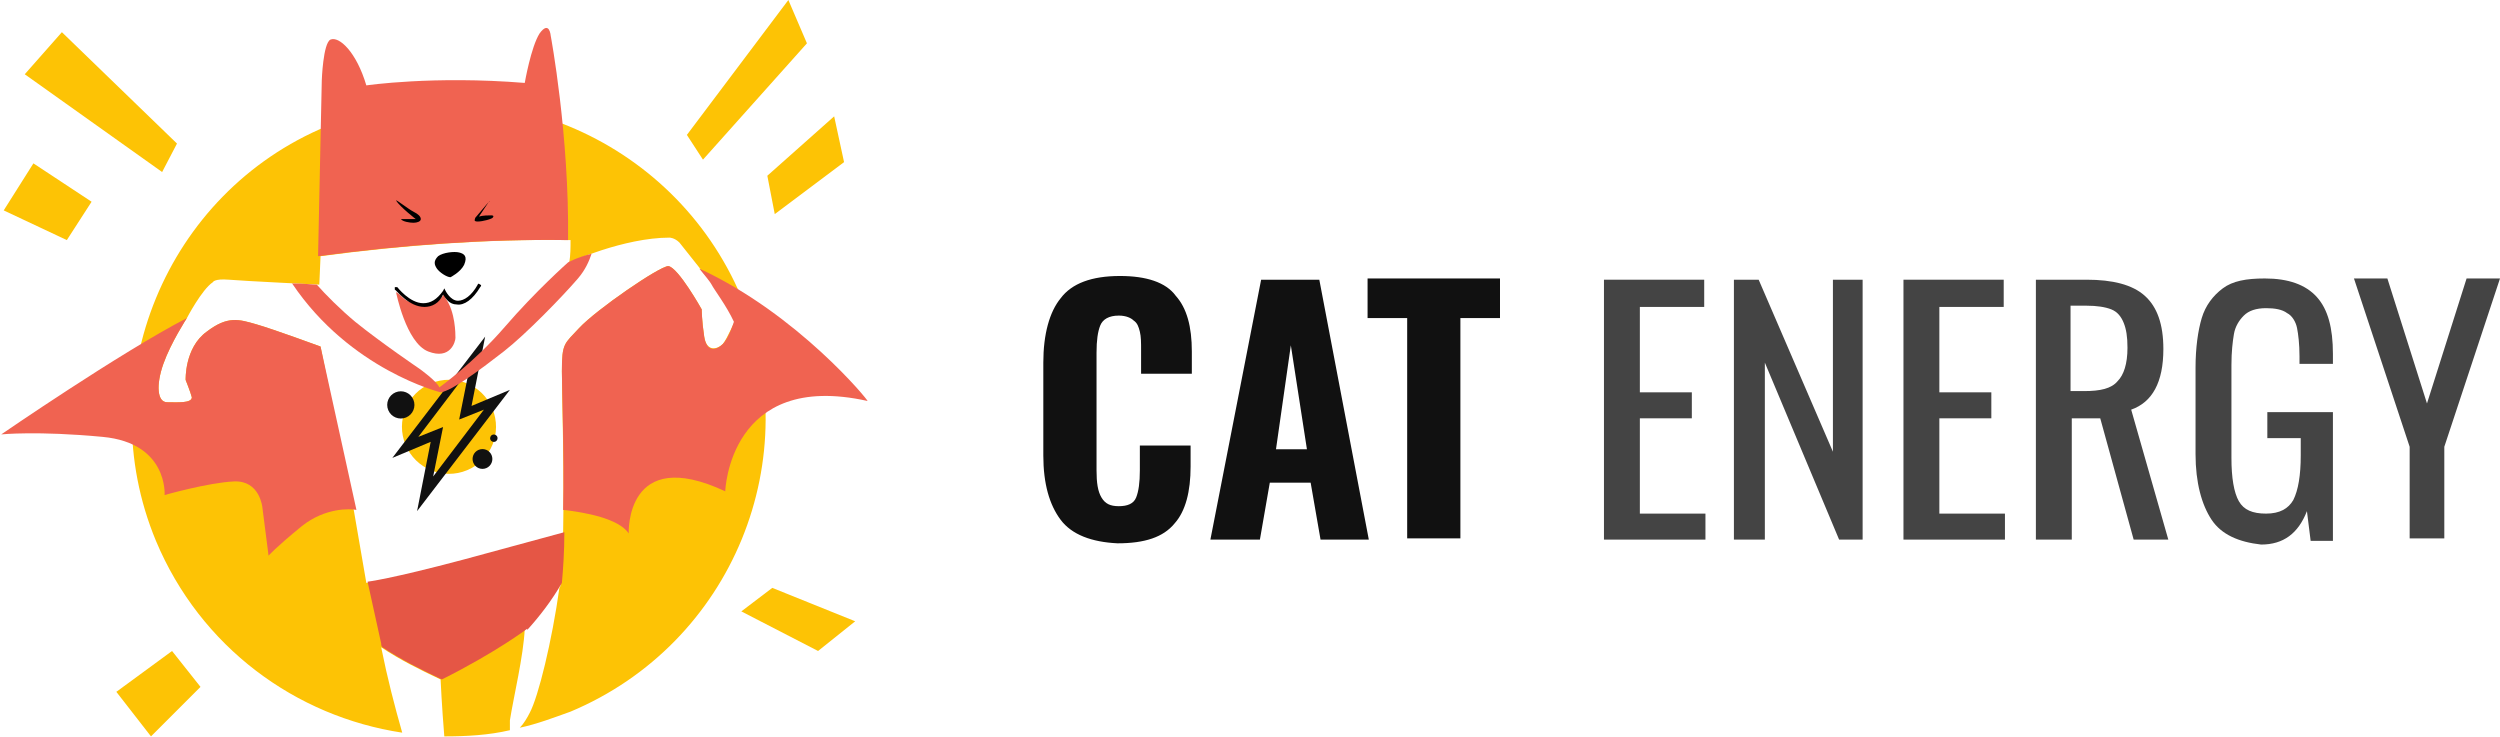
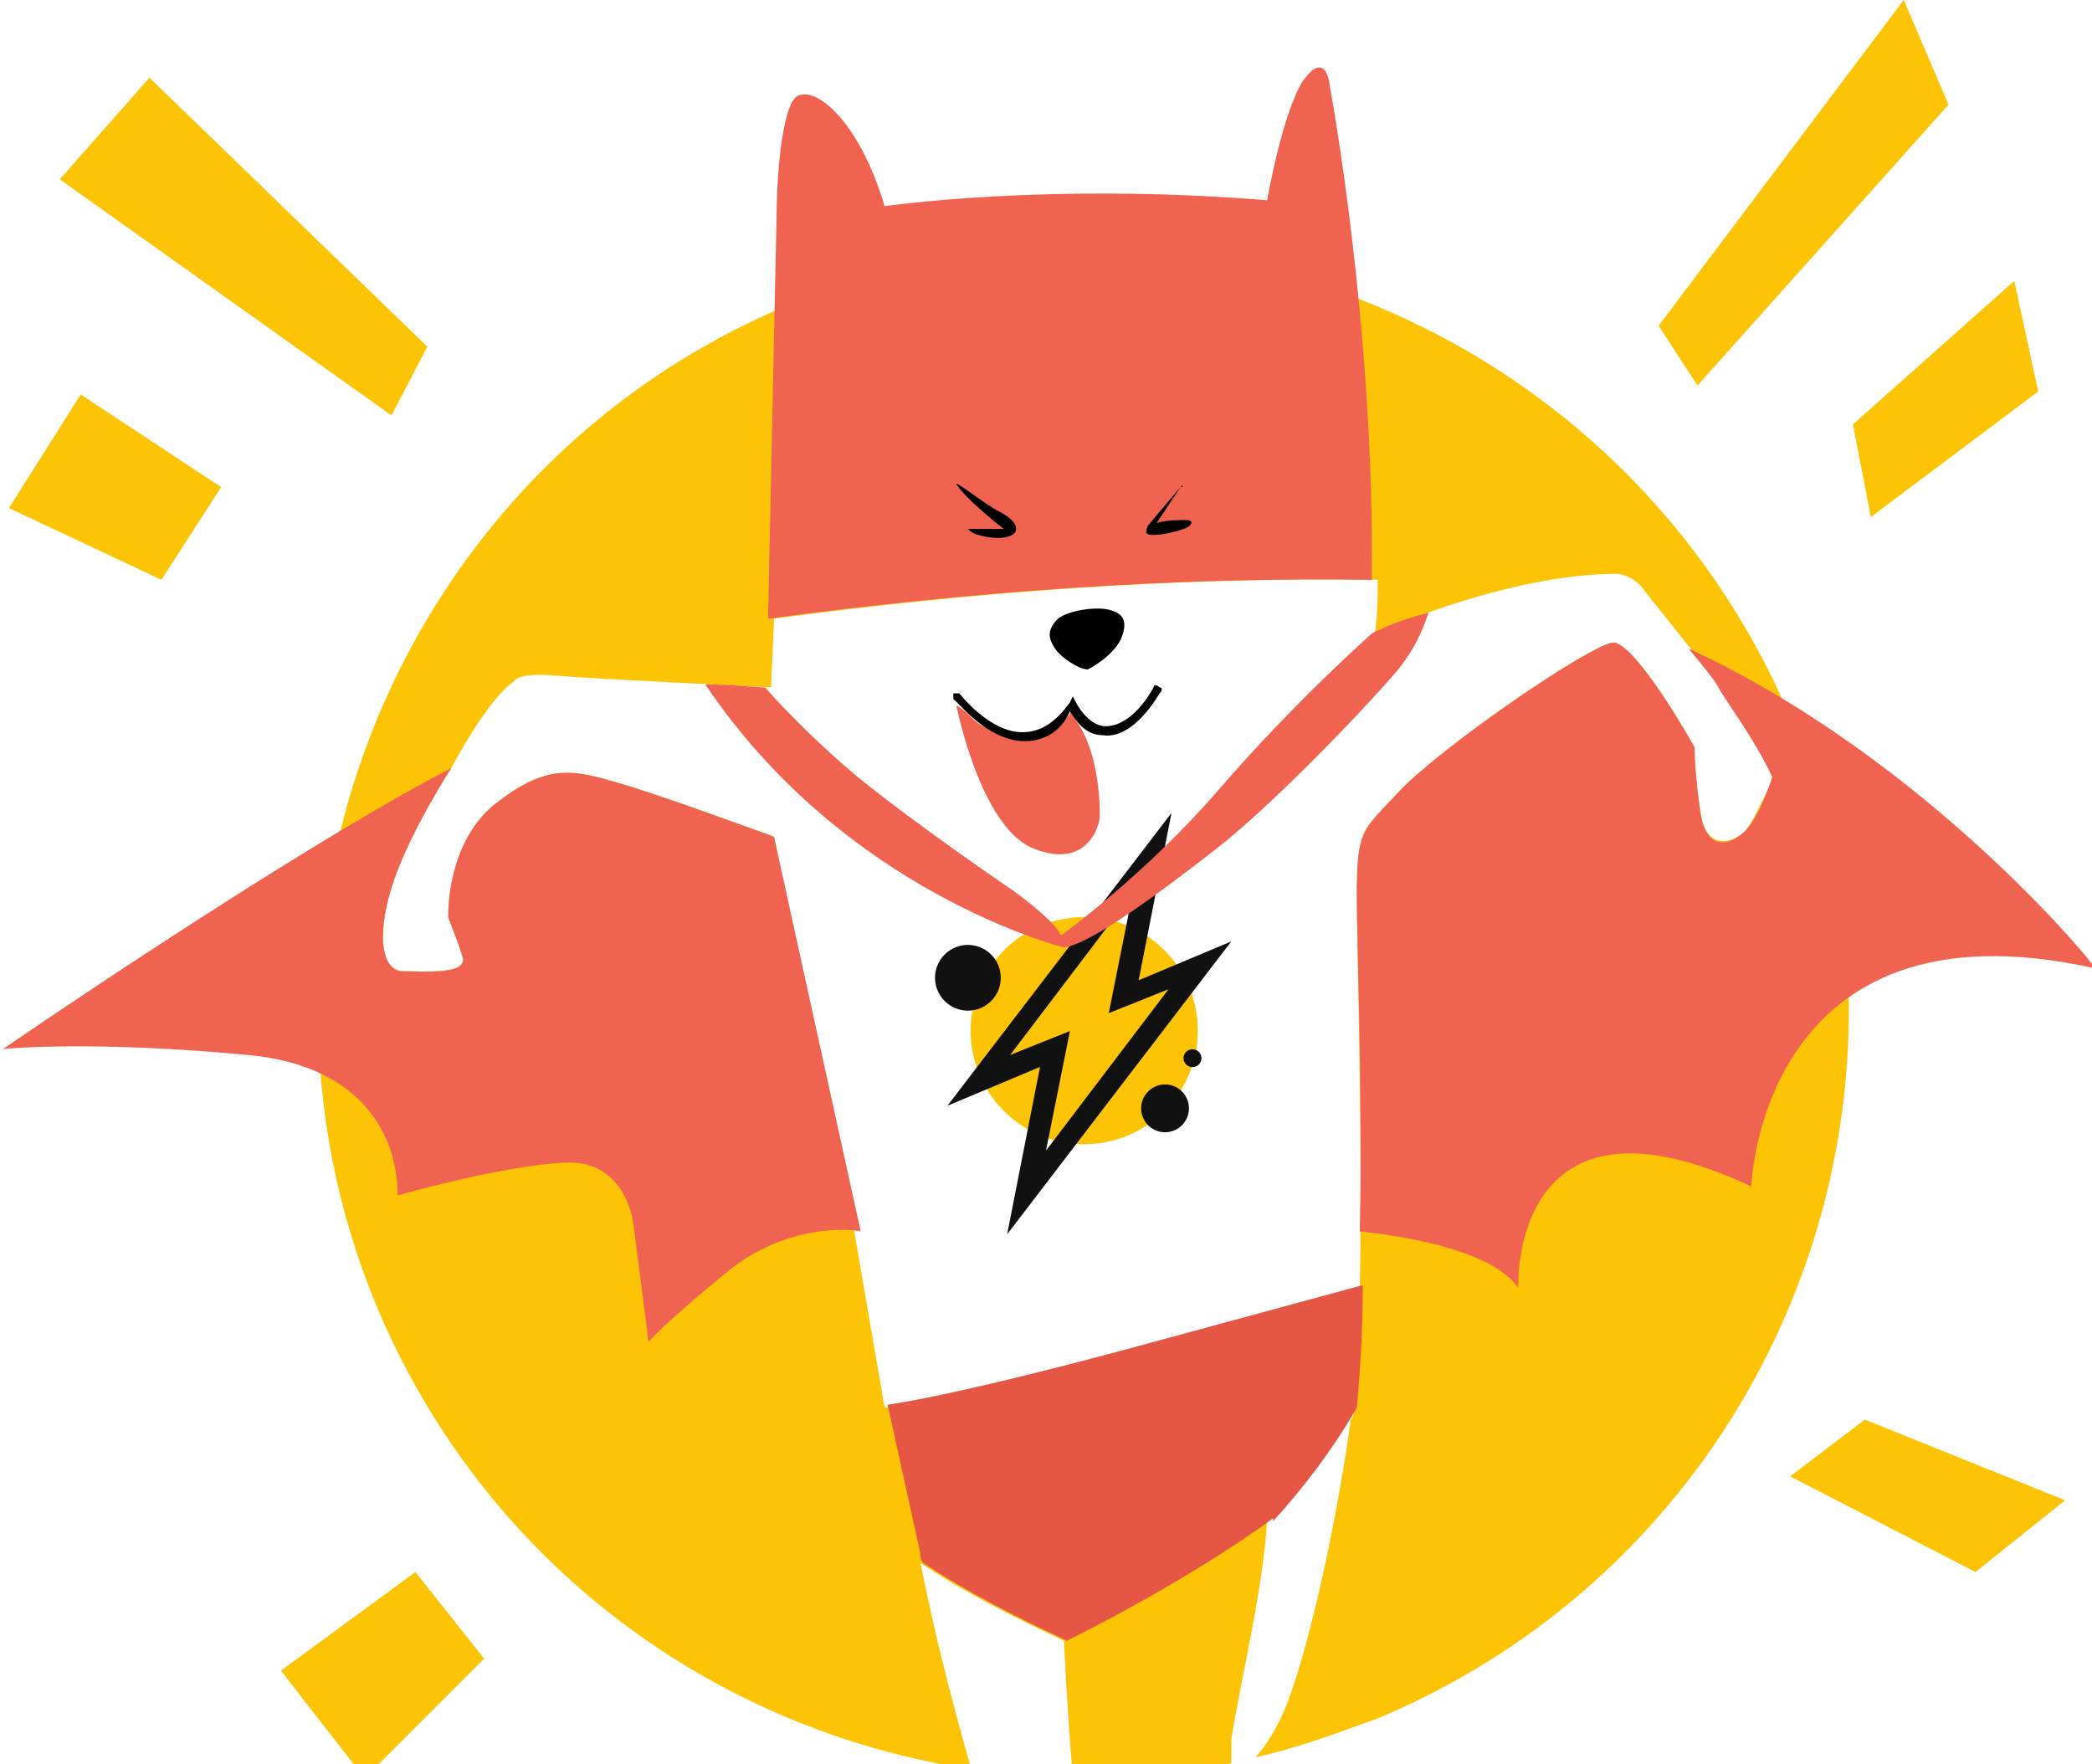
- <svg xmlns="http://www.w3.org/2000/svg" version="1.1" id="Layer_1" x="0px" y="0px" viewBox="0 0 202 59.5" style="enable-background:new 0 0 202 59.5;" xml:space="preserve">
+ <svg xmlns="http://www.w3.org/2000/svg" version="1.1" id="Layer_1" x="0px" y="0px" viewBox="0 0 70 59" style="enable-background:new 0 0 70 59;" xml:space="preserve">
  <style type="text/css">
    .st0 {
      fill: #FDC305;
    }
    .st1 {
      fill: #F06351;
    }
    .st2 {
      fill: #E55645;
    }
    .st3 {
      fill: #111111;
    }
    .st4 {
      fill: #444444;
    }
  </style>
  <path class="st0" d="M59.9,24c-5.5-13-20.5-19.2-33.5-13.8S7.2,30.7,12.6,43.7c3.6,8.6,11.3,14.2,19.9,15.5   c-0.6-2.1-1.2-4.4-1.7-6.9c1.5,1,3.1,1.8,4.8,2.6c0,0,0,0,0,0c0,0,0.1,2.2,0.3,4.6c1.8,0,3.6-0.1,5.3-0.5c0-0.2,0-0.4,0-0.8   c0.3-1.9,1.1-5.2,1.2-7.4c1.1-1.1,2.1-2.3,2.9-3.7c0,0,0,0,0,0c0,0.1,0,0.3-0.1,0.4c-0.6,4.3-1.7,8.8-2.4,10.1   c-0.2,0.4-0.5,0.9-0.8,1.2c1.4-0.3,2.7-0.8,4.1-1.3C59.2,52,65.3,37,59.9,24z M58.4,27.8c-0.4,0.4-1.3,0.7-1.5-0.6S56.7,25,56.7,25   s-1.9-3.4-2.7-3.5c-0.7,0-5.8,3.5-7.2,5c-1.2,1.3-1.4,1.2-1.4,3.5c0,1.7,0.2,8.2,0.1,13.1v0v0c0,0-2.2,0.6-8.1,2.2   c-6,1.6-7.8,1.8-7.8,1.8l-1-5.8c0,0,0,0,0,0c0,0,0,0,0,0c0,0,0,0,0,0c0,0,0,0,0,0c0,0,0,0,0,0c0,0,0,0,0,0L25.9,28   c0,0-3.8-1.4-5.2-1.8c-1.4-0.4-2.3-0.7-4,0.6c-1.8,1.3-1.7,3.9-1.7,3.9s0.4,1,0.5,1.4c0,0.5-1.2,0.4-2,0.4s-0.9-1.4-0.3-3.1   c0.6-1.7,1.9-3.7,1.9-3.7s1.2-2.3,2.1-2.9c0,0,0.1-0.3,1.3-0.2c1.1,0.1,7.3,0.4,7.3,0.4l0.1-2.3c6.7-0.9,13.5-1.4,20.2-1.3   c0,0.6,0,1.2-0.1,1.8c0,0,4.4-2,8.1-2c0,0,0.4,0,0.8,0.4c0.3,0.4,2.4,3,2.7,3.4c0.2,0.4,1.2,1.7,1.8,3C59.3,26,58.8,27.3,58.4,27.8z   " />
  <path class="st1" d="M56.5,21.7c0.5,0.6,0.9,1.1,1,1.3c0.2,0.4,1.2,1.7,1.8,3c0,0-0.4,1.3-0.9,1.8s-1.3,0.7-1.5-0.6S56.7,25,56.7,25   s-1.9-3.4-2.7-3.5c-0.7,0-5.8,3.5-7.2,5c-1.2,1.3-1.4,1.2-1.4,3.5c0,1.5,0.2,6.6,0.1,11.2c1.8,0.2,4.5,0.7,5.3,1.9   c0,0-0.3-7.2,7.8-3.4c0,0,0.3-9.8,11.5-7.3C70.2,32.4,64.5,25.4,56.5,21.7z" />
  <path class="st1" d="M45.9,19.4c0.1-8.5-1.4-16.5-1.4-16.5s-0.1-1.3-0.9-0.2c-0.7,1.1-1.2,4-1.2,4C35,6.1,29.6,6.9,29.6,6.9   c-0.8-2.7-2.2-4-2.9-3.7C26.1,3.5,26,6.5,26,6.5l-0.3,14.2C32.4,19.8,39.2,19.3,45.9,19.4z" />
  <path class="st2" d="M45.4,47.1c0.1-1.1,0.2-2.5,0.2-4.1c0,0-2.2,0.6-8.1,2.2c-6,1.6-7.8,1.8-7.8,1.8l1.1,5c0,0.1,0,0.2,0.1,0.3   c1.5,1,3.1,1.8,4.8,2.6c4.4-2.2,6.9-4.1,6.9-4.1c0,0,0,0,0,0.1C43.6,49.8,44.6,48.5,45.4,47.1z" />
  <path d="M32,16.2c0-0.1,1,0.7,1.4,0.9c0.4,0.2,0.6,0.4,0.6,0.6c0,0.2-0.3,0.3-0.6,0.3s-0.9-0.1-1-0.3c0,0,0.6,0,0.9,0h0.3   C33.7,17.8,32.3,16.7,32,16.2z" />
  <path d="M39.5,16.3c0,0-1.1,1.3-1.1,1.3c0,0.1-0.2,0.3,0.2,0.3c0.4,0,1.1-0.2,1.2-0.3c0.1-0.1,0.1-0.2-0.1-0.2c-0.2,0-0.7,0-1,0.1   L39.5,16.3C39.6,16.3,39.6,16.2,39.5,16.3z" />
  <path d="M36.4,22.4c0,0,0.8-0.4,1.1-1c0.3-0.7,0-0.9-0.4-1s-1.3,0-1.7,0.3c-0.4,0.4-0.3,0.7-0.1,1C35.5,22,36.1,22.4,36.4,22.4z" />
  <path class="st1" d="M35.9,23.7c0,0-0.2,0.4-0.5,0.6c-0.2,0.2-0.6,0.4-1,0.4c-0.6,0-1.1-0.2-1.5-0.4c-0.2-0.1-0.4-0.3-0.5-0.4   c-0.2-0.2-0.4-0.3-0.4-0.3s0.8,4.1,2.6,4.8c1.8,0.7,2.2-0.8,2.2-1.1c0-0.3,0-2.1-0.8-3.2C36.1,23.6,36,23.8,35.9,23.7z" />
  <g>
    <path d="M34.3,24.8C34.3,24.8,34.3,24.8,34.3,24.8c-1.3,0-2.3-1.4-2.4-1.4c0-0.1,0-0.2,0-0.2c0.1,0,0.2,0,0.2,0c0,0,1,1.3,2.1,1.3     c0,0,0,0,0,0c0.6,0,1.1-0.3,1.6-1l0.1-0.2l0.1,0.2c0,0,0.4,0.8,1,0.8c0.5,0,1.1-0.4,1.6-1.3c0-0.1,0.1-0.1,0.2,0     c0.1,0,0.1,0.1,0,0.2c-0.6,1-1.3,1.5-1.9,1.4c-0.6,0-0.9-0.5-1.1-0.8C35.5,24.5,34.9,24.8,34.3,24.8z" />
  </g>
  <ellipse transform="matrix(0.9227 -0.3855 0.3855 0.9227 -10.5155 16.6462)" class="st0" cx="36.3" cy="34.5" rx="3.8" ry="3.8" />
  <path class="st3" d="M41.2,31.5l-3.1,1.3l1.1-5.6l-7.5,9.8l3.1-1.3l-1.1,5.6L41.2,31.5z M33.8,35.3l4.1-5.4l-0.8,4l2-0.8L35,38.5   l0.8-4L33.8,35.3z" />
  <ellipse transform="matrix(0.9227 -0.3855 0.3855 0.9227 -10.1149 15.0347)" class="st3" cx="32.4" cy="32.7" rx="1.1" ry="1.1" />
  <ellipse transform="matrix(0.9227 -0.3855 0.3855 0.9227 -11.304 17.8881)" class="st3" cx="39" cy="37.1" rx="0.8" ry="0.8" />
  <ellipse transform="matrix(0.9227 -0.3855 0.3855 0.9227 -10.5603 18.1253)" class="st3" cx="39.9" cy="35.4" rx="0.3" ry="0.3" />
  <path class="st1" d="M45.9,21.2c0,0-2.6,2.3-5.1,5.2s-5.3,4.9-5.3,4.9c-0.2-0.5-1.6-1.5-1.6-1.5s-3.1-2.1-5.2-3.8   c-1.2-1-2.4-2.2-3.1-3c-0.3,0-1.1-0.1-2-0.1c4.7,7,12,8.8,12,8.8c0.9-0.1,3.3-1.9,5.1-3.3c1.8-1.4,4.8-4.5,6-5.9   c0.6-0.7,0.9-1.4,1.1-2C46.6,20.8,45.9,21.2,45.9,21.2z" />
  <polygon class="st0" points="65.2,3.5 56.8,12.9 55.5,10.9 63.7,0 " />
  <polygon class="st0" points="62.6,17.3 68.2,13.1 67.4,9.4 62,14.2 " />
  <polygon class="st0" points="59.9,49.4 66.1,52.6 69.1,50.2 62.4,47.5 " />
  <polygon class="st0" points="2,6 5,2.6 14.3,11.6 13.1,13.9 " />
  <polygon class="st0" points="7.4,16.3 2.7,13.2 0.3,17 5.4,19.4 " />
  <polygon class="st0" points="13.9,52.6 9.4,55.9 12.2,59.5 16.2,55.5 " />
  <path class="st1" d="M25.9,28c0,0-3.8-1.4-5.2-1.8c-1.4-0.4-2.3-0.7-4,0.6c-1.8,1.3-1.7,3.9-1.7,3.9s0.4,1,0.5,1.4   c0,0.5-1.2,0.4-2,0.4s-0.9-1.4-0.3-3.1c0.6-1.7,1.9-3.7,1.9-3.7c-5.4,2.8-15,9.4-15,9.4s2.9-0.3,8.2,0.2c5.3,0.5,5,4.7,5,4.7   s3.5-1,5.6-1.1c2.1-0.1,2.3,2.1,2.3,2.1l0.5,3.9c0,0,0.5-0.6,2.7-2.4c1.9-1.5,3.9-1.4,4.4-1.3c0,0,0,0,0,0L25.9,28z" />
-   <g>
-     <path class="st3" d="M85.7,42c-0.9-1.2-1.4-2.9-1.4-5.2v-7.5c0-2.3,0.5-4.1,1.4-5.2c0.9-1.2,2.5-1.8,4.8-1.8c2.1,0,3.7,0.5,4.5,1.6     c0.9,1,1.3,2.5,1.3,4.5v1.8h-4.1v-1.9c0-0.6,0-1.1-0.1-1.5c-0.1-0.4-0.2-0.7-0.5-0.9c-0.2-0.2-0.6-0.4-1.2-0.4     c-0.8,0-1.3,0.3-1.5,0.8c-0.2,0.5-0.3,1.2-0.3,2.2v9.5c0,1,0.1,1.7,0.4,2.2c0.3,0.5,0.7,0.7,1.4,0.7c0.7,0,1.2-0.2,1.4-0.7     c0.2-0.5,0.3-1.2,0.3-2.2v-2h4.1v1.7c0,2-0.4,3.6-1.3,4.6c-0.9,1.1-2.4,1.6-4.6,1.6C88.2,43.8,86.6,43.2,85.7,42z" />
-     <path class="st3" d="M101.9,22.6h4.7l4,21h-3.9l-0.8-4.6h-3.3l-0.8,4.6h-4L101.9,22.6z M105.6,36.3l-1.3-8.4l-1.2,8.4H105.6z" />
-     <path class="st3" d="M113.7,25.7h-3.2v-3.2h10.7v3.2H118v17.8h-4.3V25.7z" />
-     <path class="st4" d="M129.6,22.6h8.1v2.2h-5.2v6.9h4.2v2.1h-4.2v7.7h5.3v2.1h-8.2V22.6z" />
-     <path class="st4" d="M140.1,22.6h2l6,13.9V22.6h2.4v21h-1.9l-6-14.3v14.3h-2.5V22.6z" />
-     <path class="st4" d="M153.8,22.6h8.1v2.2h-5.2v6.9h4.2v2.1h-4.2v7.7h5.3v2.1h-8.2V22.6z" />
-     <path class="st4" d="M164.4,22.6h4.2c2.1,0,3.7,0.4,4.7,1.3c1,0.9,1.5,2.3,1.5,4.3c0,2.7-0.9,4.3-2.6,4.9l3,10.5h-2.8l-2.7-9.8     h-2.3v9.8h-2.9V22.6z M168.4,31.6c1.3,0,2.2-0.2,2.7-0.8c0.5-0.5,0.8-1.4,0.8-2.7c0-0.9-0.1-1.5-0.3-2c-0.2-0.5-0.5-0.9-1-1.1     c-0.5-0.2-1.2-0.3-2-0.3h-1.3v6.9H168.4z" />
-     <path class="st4" d="M178.7,42c-0.8-1.2-1.3-3-1.3-5.3v-7c0-1.6,0.2-3,0.5-4c0.3-1,0.9-1.8,1.7-2.4c0.8-0.6,1.9-0.8,3.4-0.8     c1.9,0,3.3,0.5,4.2,1.5c0.9,1,1.3,2.5,1.3,4.6v0.8h-2.7v-0.6c0-1-0.1-1.8-0.2-2.3c-0.1-0.5-0.4-1-0.8-1.2c-0.4-0.3-1-0.4-1.7-0.4     c-0.8,0-1.4,0.2-1.8,0.6c-0.4,0.4-0.7,0.9-0.8,1.5c-0.1,0.6-0.2,1.4-0.2,2.5V37c0,1.6,0.2,2.8,0.6,3.5c0.4,0.7,1.1,1,2.2,1     c1.1,0,1.8-0.4,2.2-1.1c0.4-0.8,0.6-2,0.6-3.6v-1.4h-2.7v-2.1h5.3v10.4h-1.8l-0.3-2.4c-0.7,1.8-1.9,2.7-3.7,2.7     C180.9,43.8,179.5,43.2,178.7,42z" />
-     <path class="st4" d="M194.7,36.1l-4.5-13.6h2.7l3.2,10.1l3.2-10.1h2.7l-4.5,13.6v7.4h-2.8V36.1z" />
-   </g>
</svg>
